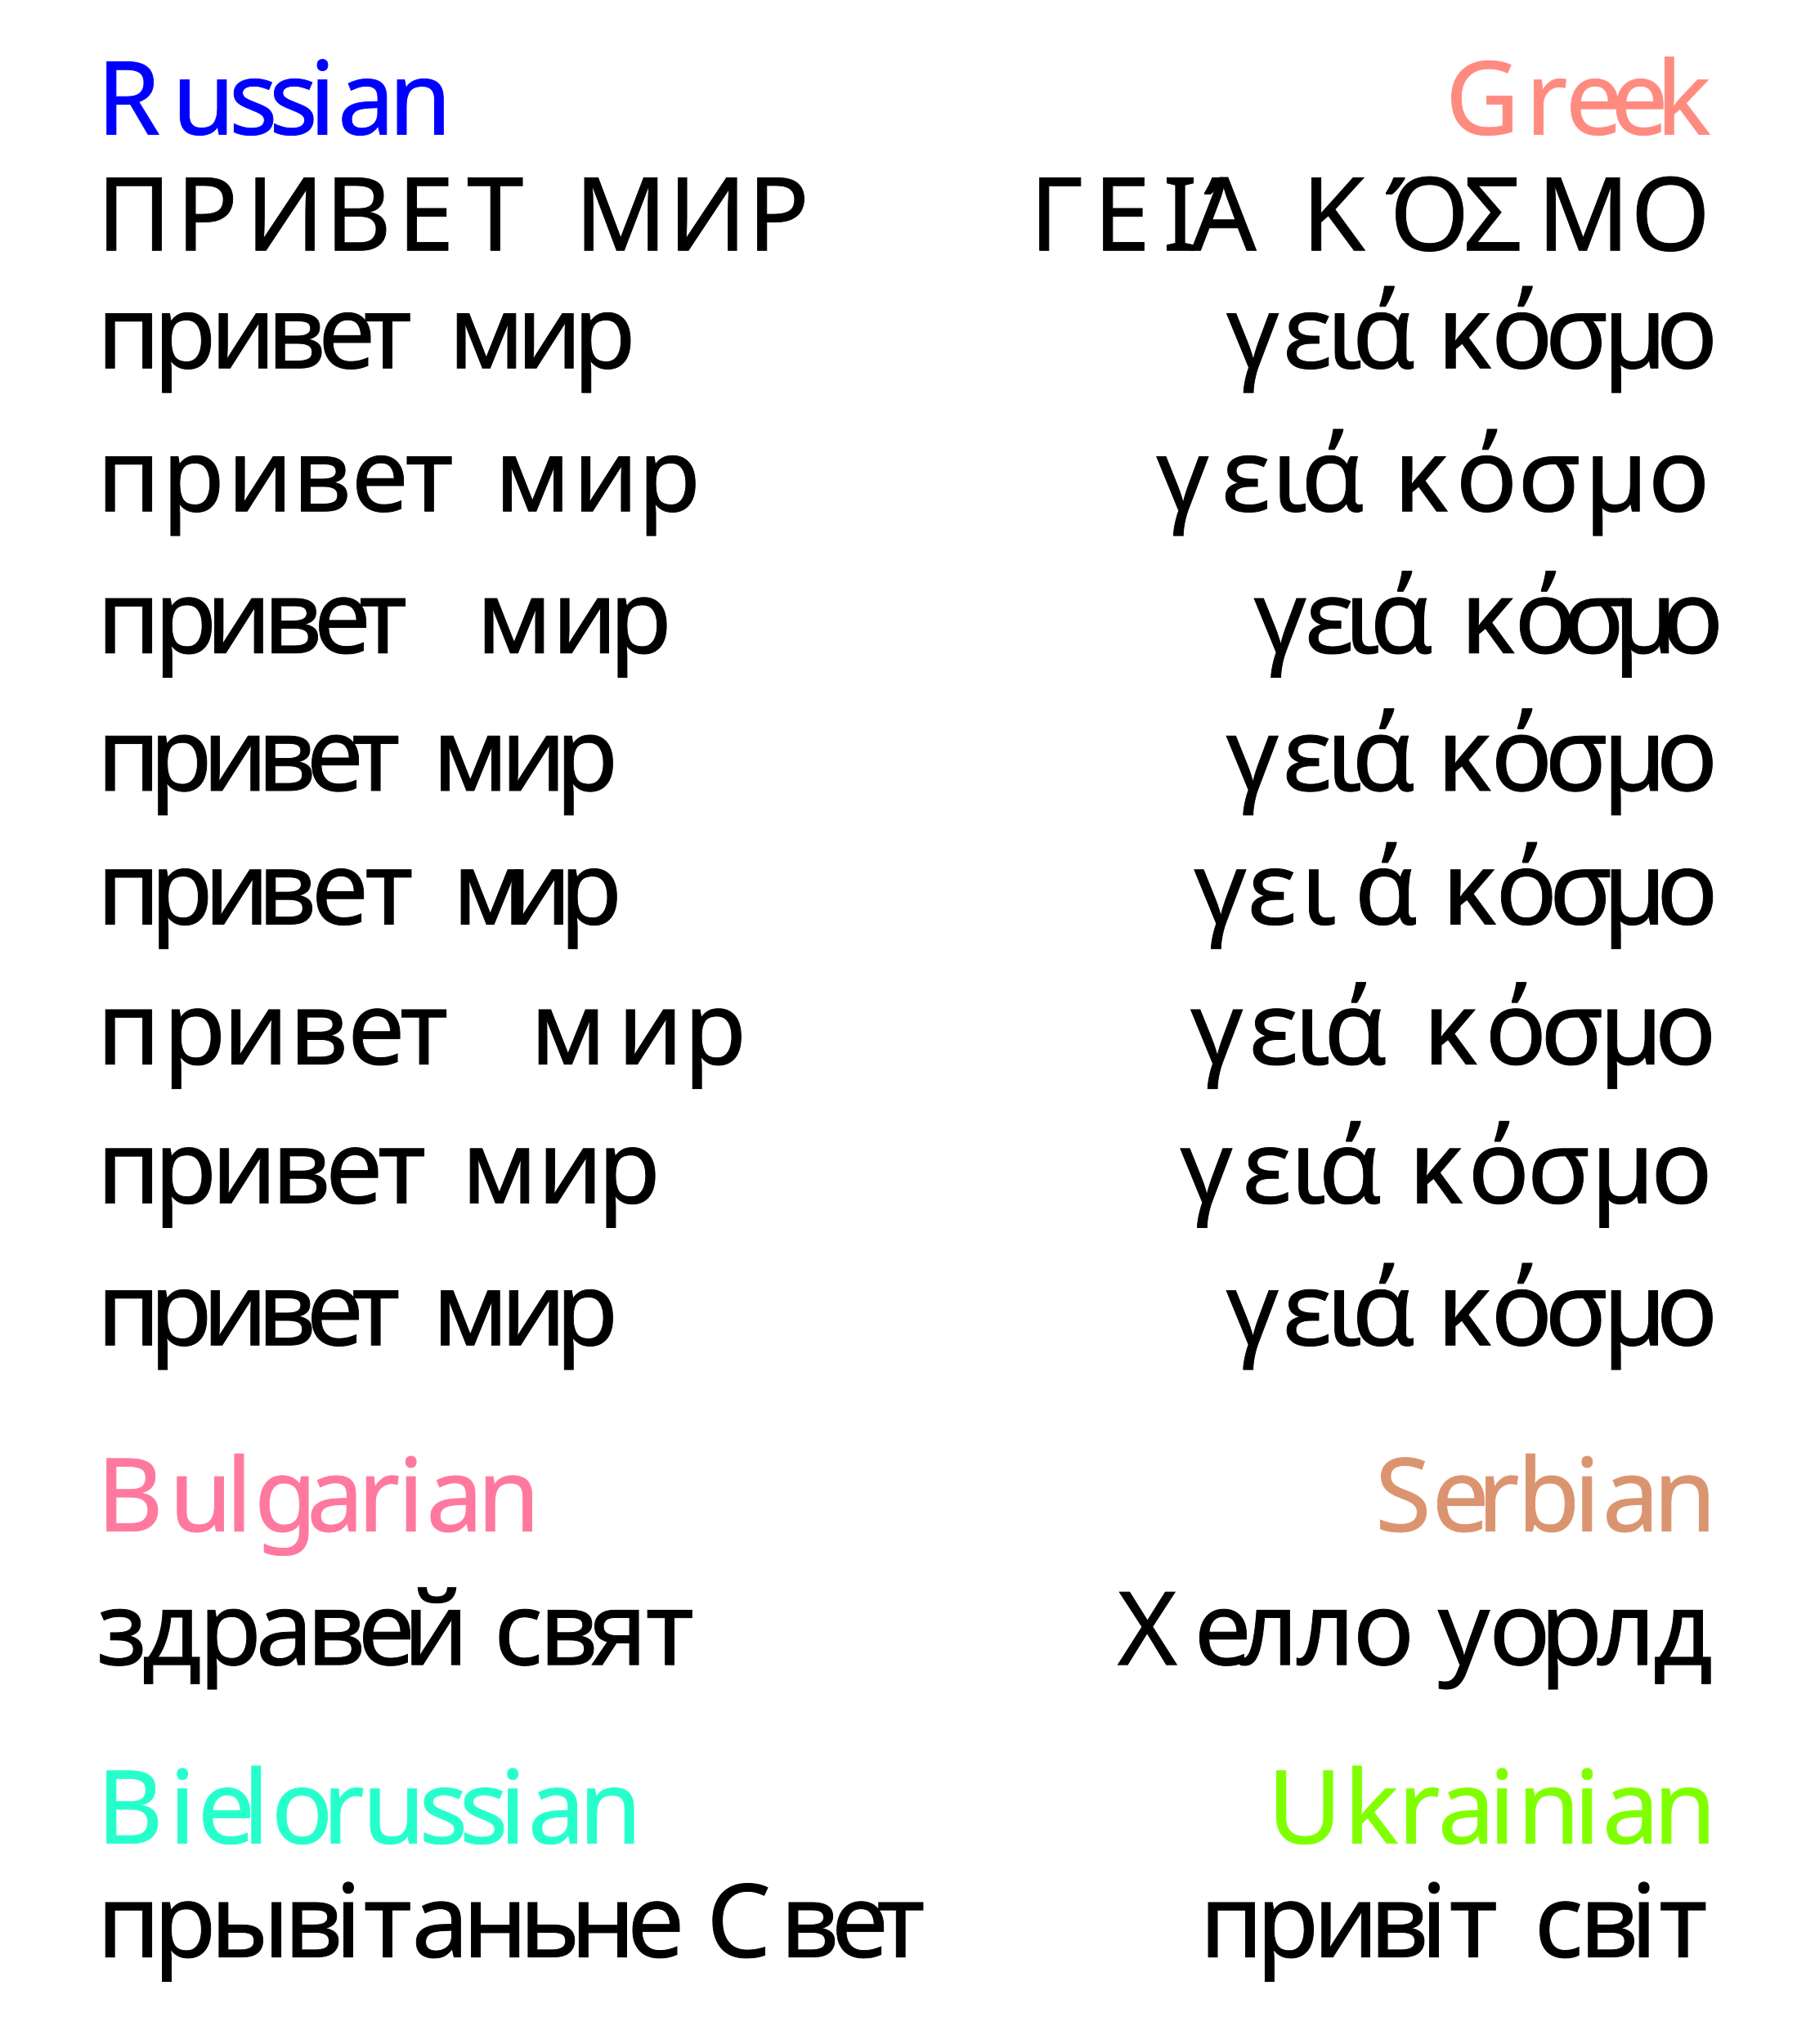
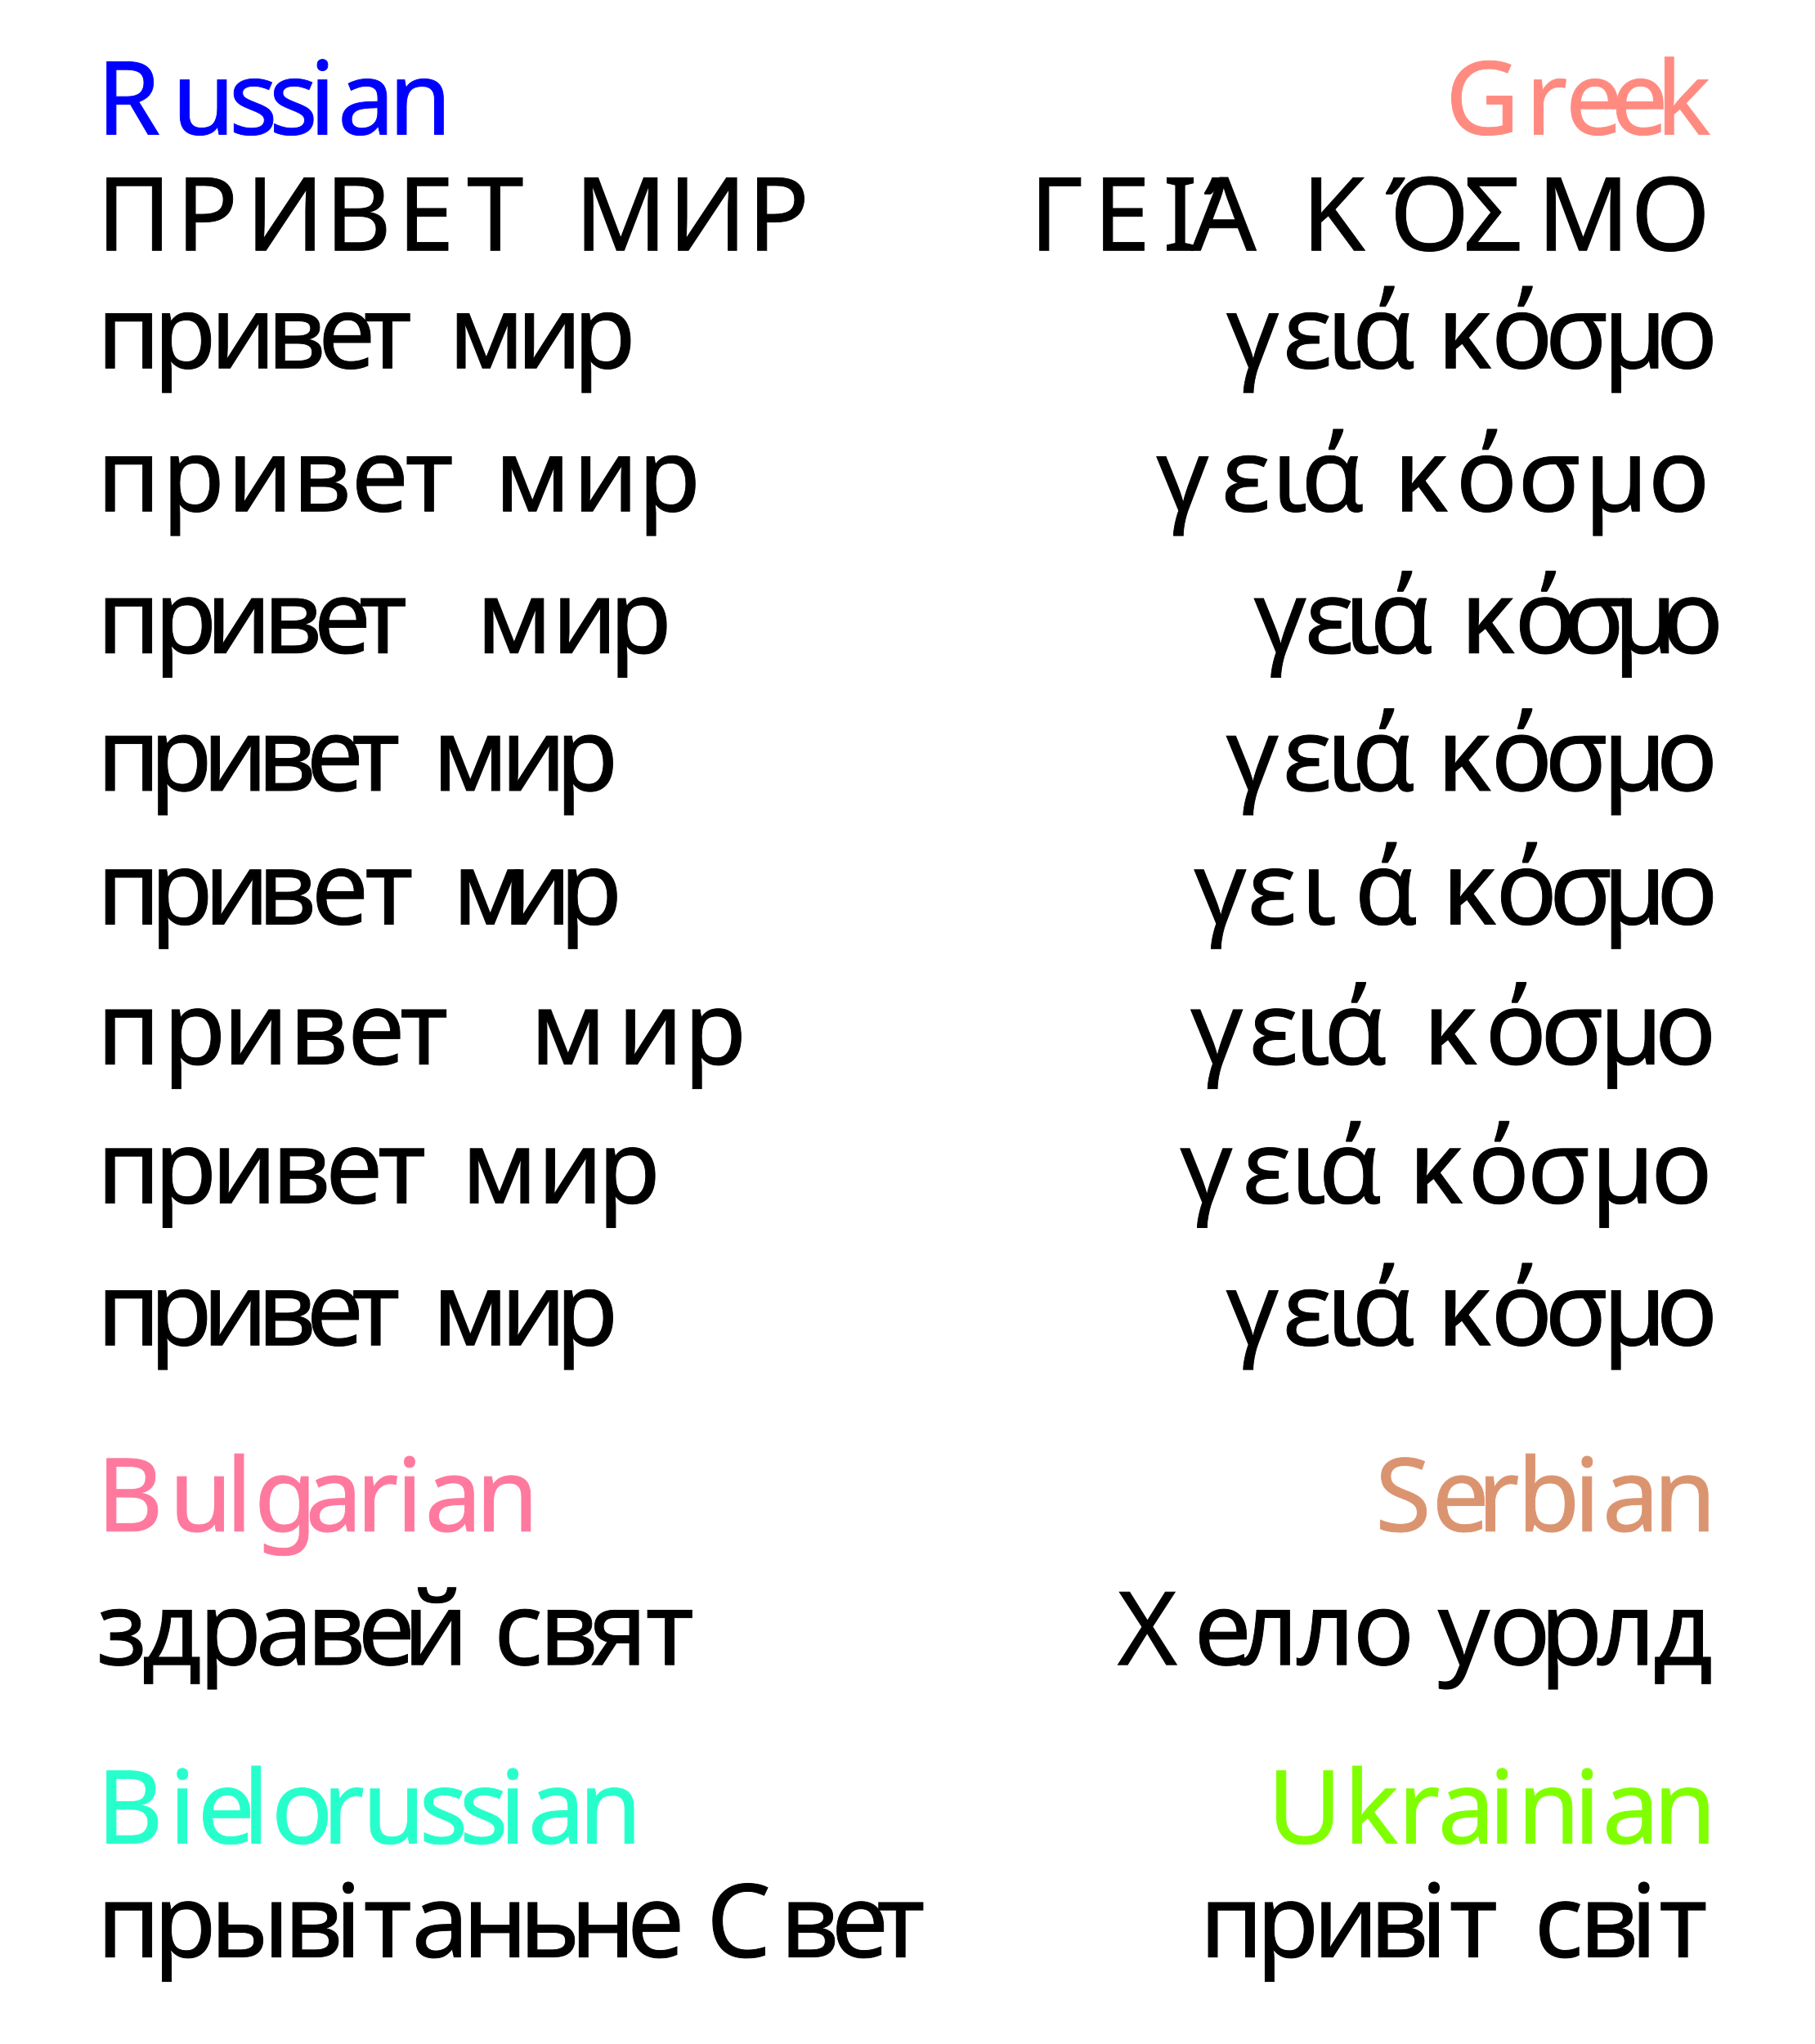
<svg xmlns="http://www.w3.org/2000/svg" width="237" height="267">
  <style type="text/css">
@font-face {
font-family: 'jlm_wnbx10';
src: url('fonts/jlm_wnbx10.ttf') format('truetype');
font-style: normal;
}
.jlm_wnbx10 {
font-family: 'jlm_wnbx10';
font-size: 133px;
}
@font-face {
font-family: 'jlm_wntt10';
src: url('fonts/jlm_wntt10.ttf') format('truetype');
font-style: normal;
}
.jlm_wntt10 {
font-family: 'jlm_wntt10';
font-size: 133px;
}
@font-face {
font-family: 'jlm_wnss10';
src: url('fonts/jlm_wnss10.ttf') format('truetype');
font-style: normal;
}
.jlm_wnss10 {
font-family: 'jlm_wnss10';
font-size: 133px;
}
@font-face {
font-family: 'jlm_fcmrpg';
src: url('fonts/jlm_fcmrpg.ttf') format('truetype');
font-style: normal;
}
.jlm_fcmrpg {
font-family: 'jlm_fcmrpg';
font-size: 133px;
}
@font-face {
font-family: 'jlm_fcmbipg';
src: url('fonts/jlm_fcmbipg.ttf') format('truetype');
font-style: normal;
}
.jlm_fcmbipg {
font-family: 'jlm_fcmbipg';
font-size: 133px;
}
@font-face {
font-family: 'jlm_fcsropg';
src: url('fonts/jlm_fcsropg.ttf') format('truetype');
font-style: normal;
}
.jlm_fcsropg {
font-family: 'jlm_fcsropg';
font-size: 133px;
}
@font-face {
font-family: 'jlm_cmr10';
src: url('fonts/jlm_cmr10.ttf') format('truetype');
font-style: normal;
}
.jlm_cmr10 {
font-family: 'jlm_cmr10';
font-size: 133px;
}
@font-face {
font-family: 'jlm_wnssbx10';
src: url('fonts/jlm_wnssbx10.ttf') format('truetype');
font-style: normal;
}
.jlm_wnssbx10 {
font-family: 'jlm_wnssbx10';
font-size: 133px;
}
@font-face {
font-family: 'jlm_wnbxti10';
src: url('fonts/jlm_wnbxti10.ttf') format('truetype');
font-style: normal;
}
.jlm_wnbxti10 {
font-family: 'jlm_wnbxti10';
font-size: 133px;
}
@font-face {
font-family: 'jlm_fctrpg';
src: url('fonts/jlm_fctrpg.ttf') format('truetype');
font-style: normal;
}
.jlm_fctrpg {
font-family: 'jlm_fctrpg';
font-size: 133px;
}
@font-face {
font-family: 'jlm_fcsrpg';
src: url('fonts/jlm_fcsrpg.ttf') format('truetype');
font-style: normal;
}
.jlm_fcsrpg {
font-family: 'jlm_fcsrpg';
font-size: 133px;
}
@font-face {
font-family: 'jlm_fcmripg';
src: url('fonts/jlm_fcmripg.ttf') format('truetype');
font-style: normal;
}
.jlm_fcmripg {
font-family: 'jlm_fcmripg';
font-size: 133px;
}
@font-face {
font-family: 'jlm_fcmbpg';
src: url('fonts/jlm_fcmbpg.ttf') format('truetype');
font-style: normal;
}
.jlm_fcmbpg {
font-family: 'jlm_fcmbpg';
font-size: 133px;
}
@font-face {
font-family: 'jlm_wnti10';
src: url('fonts/jlm_wnti10.ttf') format('truetype');
font-style: normal;
}
.jlm_wnti10 {
font-family: 'jlm_wnti10';
font-size: 133px;
}
@font-face {
font-family: 'jlm_wnr10';
src: url('fonts/jlm_wnr10.ttf') format('truetype');
font-style: normal;
}
.jlm_wnr10 {
font-family: 'jlm_wnr10';
font-size: 133px;
}
@font-face {
font-family: 'jlm_fcsbpg';
src: url('fonts/jlm_fcsbpg.ttf') format('truetype');
font-style: normal;
}
.jlm_fcsbpg {
font-family: 'jlm_fcsbpg';
font-size: 133px;
}
@font-face {
font-family: 'jlm_wnssi10';
src: url('fonts/jlm_wnssi10.ttf') format('truetype');
font-style: normal;
}
.jlm_wnssi10 {
font-family: 'jlm_wnssi10';
font-size: 133px;
}
</style>
  <g stroke="rgb(0,0,255)" fill="rgb(0,0,255)" stroke-width="1.0" stroke-miterlimit="10.0" stroke-linejoin="miter" stroke-linecap="square">
    <text class="jlm_cmr10" transform="matrix(0.1,0.0,0.0,0.1,12.66667,17.55556)">R</text>
    <text class="jlm_cmr10" transform="matrix(0.1,0.0,0.0,0.1,22.48151,17.55556)">u</text>
    <text class="jlm_cmr10" transform="matrix(0.1,0.0,0.0,0.1,29.88893,17.55556)">s</text>
    <text class="jlm_cmr10" transform="matrix(0.1,0.0,0.0,0.1,35.1482,17.55556)">s</text>
    <text class="jlm_cmr10" transform="matrix(0.1,0.0,0.0,0.1,40.40747,17.55556)">i</text>
    <text class="jlm_cmr10" transform="matrix(0.1,0.0,0.0,0.1,44.11119,17.55556)">a</text>
    <text class="jlm_cmr10" transform="matrix(0.1,0.0,0.0,0.1,50.77788,17.55556)">n</text>
  </g>
  <g stroke="rgb(255,138,128)" fill="rgb(255,138,128)" stroke-width="1.0" stroke-miterlimit="10.0" stroke-linejoin="miter" stroke-linecap="square">
    <text class="jlm_cmr10" transform="matrix(0.1,0.0,0.0,0.1,188.8158,17.55556)">G</text>
    <text class="jlm_cmr10" transform="matrix(0.1,0.0,0.0,0.1,199.2788,17.55556)">r</text>
    <text class="jlm_cmr10" transform="matrix(0.1,0.0,0.0,0.1,204.501,17.55556)">e</text>
    <text class="jlm_cmr10" transform="matrix(0.1,0.0,0.0,0.1,210.427,17.55556)">e</text>
    <text class="jlm_cmr10" transform="matrix(0.1,0.0,0.0,0.1,216.3529,17.55556)">k</text>
  </g>
  <g stroke="rgb(0,0,0)" fill="rgb(0,0,0)" stroke-width="1.0" stroke-miterlimit="10.0" stroke-linejoin="miter" stroke-linecap="square">
    <text class="jlm_wnr10" transform="matrix(0.1,0.0,0.0,0.1,12.66667,32.70963)">П</text>
    <text class="jlm_wnr10" transform="matrix(0.1,0.0,0.0,0.1,23.03708,32.70963)">Р</text>
    <text class="jlm_wnr10" transform="matrix(0.1,0.0,0.0,0.1,32.11117,32.70963)">И</text>
    <text class="jlm_wnr10" transform="matrix(0.1,0.0,0.0,0.1,42.48159,32.70963)">В</text>
    <text class="jlm_wnr10" transform="matrix(0.1,0.0,0.0,0.1,51.92607,32.70963)">Е</text>
    <text class="jlm_wnr10" transform="matrix(0.1,0.0,0.0,0.1,61.00016,32.70963)">Т</text>
    <text class="jlm_wnr10" transform="matrix(0.1,0.0,0.0,0.1,75.07426,32.70963)">М</text>
    <text class="jlm_wnr10" transform="matrix(0.1,0.0,0.0,0.1,87.29652,32.70963)">И</text>
    <text class="jlm_wnr10" transform="matrix(0.1,0.0,0.0,0.1,97.66693,32.70963)">Р</text>
    <text class="jlm_fcmrpg" transform="matrix(0.1,0.0,0.0,0.1,134.5189,32.70963)">Γ</text>
    <text class="jlm_fcmrpg" transform="matrix(0.1,0.0,0.0,0.1,142.8522,32.70963)">Ε</text>
    <text class="jlm_fcmrpg" transform="matrix(0.1,0.0,0.0,0.1,151.9188,32.70963)">Ι</text>
    <text class="jlm_fcmrpg" transform="matrix(0.1,0.0,0.0,0.1,157.1055,32.70963)">ʹ</text>
    <text class="jlm_cmr10" transform="matrix(0.1,0.0,0.0,0.1,155.6211,32.70963)">A</text>
    <text class="jlm_fcmrpg" transform="matrix(0.1,0.0,0.0,0.1,170.0655,32.70963)">Κ</text>
    <text class="jlm_fcmrpg" transform="matrix(0.1,0.0,0.0,0.1,180.8122,32.70963)">ʹ</text>
    <text class="jlm_fcmrpg" transform="matrix(0.1,0.0,0.0,0.1,181.55,32.70963)">Ο</text>
    <text class="jlm_fcmrpg" transform="matrix(0.1,0.0,0.0,0.1,191.1766,32.70963)">Σ</text>
    <text class="jlm_fcmrpg" transform="matrix(0.1,0.0,0.0,0.1,200.8033,32.70963)">Μ</text>
    <text class="jlm_fcmrpg" transform="matrix(0.1,0.0,0.0,0.1,213.0166,32.70963)">Ο</text>
    <text class="jlm_wnr10" transform="matrix(0.1,0.0,0.0,0.1,12.66667,48.09036)">п</text>
    <text class="jlm_wnr10" transform="matrix(0.1,0.0,0.0,0.1,20.07409,48.09036)">р</text>
    <text class="jlm_wnr10" transform="matrix(0.1,0.0,0.0,0.1,27.48152,48.09036)">и</text>
    <text class="jlm_wnr10" transform="matrix(0.1,0.0,0.0,0.1,34.88895,48.09036)">в</text>
    <text class="jlm_wnr10" transform="matrix(0.1,0.0,0.0,0.1,41.55564,48.09036)">е</text>
    <text class="jlm_wnr10" transform="matrix(0.1,0.0,0.0,0.1,47.48159,48.09036)">т</text>
    <text class="jlm_wnr10" transform="matrix(0.1,0.0,0.0,0.1,58.59273,48.09036)">м</text>
    <text class="jlm_wnr10" transform="matrix(0.1,0.0,0.0,0.1,67.48165,48.09036)">и</text>
    <text class="jlm_wnr10" transform="matrix(0.1,0.0,0.0,0.1,74.88908,48.09036)">р</text>
    <text class="jlm_fcmrpg" transform="matrix(0.1,0.0,0.0,0.1,160.1855,48.09036)">γ</text>
    <text class="jlm_fcmrpg" transform="matrix(0.1,0.0,0.0,0.1,167.5855,48.09036)">ε</text>
    <text class="jlm_fcmrpg" transform="matrix(0.1,0.0,0.0,0.1,173.3189,48.09036)">ι</text>
    <text class="jlm_fcmrpg" transform="matrix(0.1,0.0,0.0,0.1,176.6522,48.09036)">ά</text>
    <text class="jlm_fcmrpg" transform="matrix(0.1,0.0,0.0,0.1,187.7633,48.09036)">κ</text>
    <text class="jlm_fcmrpg" transform="matrix(0.1,0.0,0.0,0.1,194.8033,48.09036)">ό</text>
    <text class="jlm_fcmrpg" transform="matrix(0.1,0.0,0.0,0.1,201.8433,48.09036)">σ</text>
    <text class="jlm_fcmrpg" transform="matrix(0.1,0.0,0.0,0.1,209.43,48.09036)">μ</text>
    <text class="jlm_fcmrpg" transform="matrix(0.1,0.0,0.0,0.1,216.35,48.09036)">ο</text>
    <text class="jlm_wnbx10" transform="matrix(0.1,0.0,0.0,0.1,12.66667,66.77776)">п</text>
    <text class="jlm_wnbx10" transform="matrix(0.1,0.0,0.0,0.1,21.18514,66.77776)">р</text>
    <text class="jlm_wnbx10" transform="matrix(0.1,0.0,0.0,0.1,29.70361,66.77776)">и</text>
    <text class="jlm_wnbx10" transform="matrix(0.1,0.0,0.0,0.1,38.22209,66.77776)">в</text>
    <text class="jlm_wnbx10" transform="matrix(0.1,0.0,0.0,0.1,45.88871,66.77776)">е</text>
    <text class="jlm_wnbx10" transform="matrix(0.1,0.0,0.0,0.1,52.91647,66.77776)">т</text>
    <text class="jlm_wnbx10" transform="matrix(0.1,0.0,0.0,0.1,64.62013,66.77776)">м</text>
    <text class="jlm_wnbx10" transform="matrix(0.1,0.0,0.0,0.1,74.84231,66.77776)">и</text>
    <text class="jlm_wnbx10" transform="matrix(0.1,0.0,0.0,0.1,83.36078,66.77776)">р</text>
    <text class="jlm_fcmbpg" transform="matrix(0.1,0.0,0.0,0.1,151.0255,66.77776)">γ</text>
    <text class="jlm_fcmbpg" transform="matrix(0.1,0.0,0.0,0.1,159.5455,66.77776)">ε</text>
    <text class="jlm_fcmbpg" transform="matrix(0.1,0.0,0.0,0.1,166.1455,66.77776)">ι</text>
    <text class="jlm_fcmbpg" transform="matrix(0.1,0.0,0.0,0.1,169.9722,66.77776)">ά</text>
    <text class="jlm_fcmbpg" transform="matrix(0.1,0.0,0.0,0.1,182.0833,66.77776)">κ</text>
    <text class="jlm_fcmbpg" transform="matrix(0.1,0.0,0.0,0.1,190.1766,66.77776)">ό</text>
    <text class="jlm_fcmbpg" transform="matrix(0.1,0.0,0.0,0.1,198.27,66.77776)">σ</text>
    <text class="jlm_fcmbpg" transform="matrix(0.1,0.0,0.0,0.1,207.0033,66.77776)">μ</text>
    <text class="jlm_fcmbpg" transform="matrix(0.1,0.0,0.0,0.1,215.2966,66.77776)">ο</text>
    <text class="jlm_wnti10" transform="matrix(0.1,0.0,0.0,0.1,12.66667,85.30516)">п</text>
    <text class="jlm_wnti10" transform="matrix(0.1,0.0,0.0,0.1,20.16293,85.30516)">р</text>
    <text class="jlm_wnti10" transform="matrix(0.1,0.0,0.0,0.1,26.90956,85.30516)">и</text>
    <text class="jlm_wnti10" transform="matrix(0.1,0.0,0.0,0.1,34.40583,85.30516)">в</text>
    <text class="jlm_wnti10" transform="matrix(0.1,0.0,0.0,0.1,40.98208,85.30516)">е</text>
    <text class="jlm_wnti10" transform="matrix(0.1,0.0,0.0,0.1,46.87685,85.30516)">т</text>
    <text class="jlm_wnti10" transform="matrix(0.1,0.0,0.0,0.1,62.22496,85.30516)">м</text>
    <text class="jlm_wnti10" transform="matrix(0.1,0.0,0.0,0.1,72.10638,85.30516)">и</text>
    <text class="jlm_wnti10" transform="matrix(0.1,0.0,0.0,0.1,79.60265,85.30516)">р</text>
    <text class="jlm_fcmripg" transform="matrix(0.1,0.0,0.0,0.1,163.7722,85.30516)">γ</text>
    <text class="jlm_fcmripg" transform="matrix(0.1,0.0,0.0,0.1,170.4389,85.30516)">ε</text>
    <text class="jlm_fcmripg" transform="matrix(0.1,0.0,0.0,0.1,175.6255,85.30516)">ι</text>
    <text class="jlm_fcmripg" transform="matrix(0.1,0.0,0.0,0.1,178.9589,85.30516)">ά</text>
    <text class="jlm_fcmripg" transform="matrix(0.1,0.0,0.0,0.1,190.8033,85.30516)">κ</text>
    <text class="jlm_fcmripg" transform="matrix(0.1,0.0,0.0,0.1,197.8433,85.30516)">ό</text>
    <text class="jlm_fcmripg" transform="matrix(0.1,0.0,0.0,0.1,204.1366,85.30516)">σ</text>
    <text class="jlm_fcmripg" transform="matrix(0.1,0.0,0.0,0.1,210.8033,85.30516)">μ</text>
    <text class="jlm_fcmripg" transform="matrix(0.1,0.0,0.0,0.1,217.0967,85.30516)">ο</text>
    <text class="jlm_wnss10" transform="matrix(0.1,0.0,0.0,0.1,12.66667,103.2726)">п</text>
    <text class="jlm_wnss10" transform="matrix(0.1,0.0,0.0,0.1,19.55557,103.2726)">р</text>
    <text class="jlm_wnss10" transform="matrix(0.1,0.0,0.0,0.1,26.44448,103.2726)">и</text>
    <text class="jlm_wnss10" transform="matrix(0.1,0.0,0.0,0.1,33.61119,103.2726)">в</text>
    <text class="jlm_wnss10" transform="matrix(0.1,0.0,0.0,0.1,40.01861,103.2726)">е</text>
    <text class="jlm_wnss10" transform="matrix(0.1,0.0,0.0,0.1,45.94456,103.2726)">т</text>
    <text class="jlm_wnss10" transform="matrix(0.1,0.0,0.0,0.1,56.50013,103.2726)">м</text>
    <text class="jlm_wnss10" transform="matrix(0.1,0.0,0.0,0.1,65.42609,103.2726)">и</text>
    <text class="jlm_wnss10" transform="matrix(0.1,0.0,0.0,0.1,72.5928,103.2726)">р</text>
    <text class="jlm_fcsrpg" transform="matrix(0.1,0.0,0.0,0.1,160.1455,103.2726)">γ</text>
    <text class="jlm_fcsrpg" transform="matrix(0.1,0.0,0.0,0.1,167.5455,103.2726)">ε</text>
    <text class="jlm_fcsrpg" transform="matrix(0.1,0.0,0.0,0.1,173.2789,103.2726)">ι</text>
    <text class="jlm_fcsrpg" transform="matrix(0.1,0.0,0.0,0.1,176.6122,103.2726)">ά</text>
    <text class="jlm_fcsrpg" transform="matrix(0.1,0.0,0.0,0.1,187.7233,103.2726)">κ</text>
    <text class="jlm_fcsrpg" transform="matrix(0.1,0.0,0.0,0.1,194.7633,103.2726)">ό</text>
    <text class="jlm_fcsrpg" transform="matrix(0.1,0.0,0.0,0.1,201.8033,103.2726)">σ</text>
    <text class="jlm_fcsrpg" transform="matrix(0.1,0.0,0.0,0.1,209.39,103.2726)">μ</text>
    <text class="jlm_fcsrpg" transform="matrix(0.1,0.0,0.0,0.1,216.35,103.2726)">ο</text>
    <text class="jlm_wntt10" transform="matrix(0.1,0.0,0.0,0.1,12.66667,120.7333)">п</text>
    <text class="jlm_wntt10" transform="matrix(0.1,0.0,0.0,0.1,19.66661,120.7333)">р</text>
    <text class="jlm_wntt10" transform="matrix(0.1,0.0,0.0,0.1,26.66656,120.7333)">и</text>
    <text class="jlm_wntt10" transform="matrix(0.1,0.0,0.0,0.1,33.66651,120.7333)">в</text>
    <text class="jlm_wntt10" transform="matrix(0.1,0.0,0.0,0.1,40.66645,120.7333)">е</text>
    <text class="jlm_wntt10" transform="matrix(0.1,0.0,0.0,0.1,47.6664,120.7333)">т</text>
    <text class="jlm_wntt10" transform="matrix(0.1,0.0,0.0,0.1,59.1108,120.7333)">м</text>
    <text class="jlm_wntt10" transform="matrix(0.1,0.0,0.0,0.1,66.11075,120.7333)">и</text>
    <text class="jlm_wntt10" transform="matrix(0.1,0.0,0.0,0.1,73.1107,120.7333)">р</text>
    <text class="jlm_fctrpg" transform="matrix(0.1,0.0,0.0,0.1,155.9455,120.7333)">γ</text>
    <text class="jlm_fctrpg" transform="matrix(0.1,0.0,0.0,0.1,162.9455,120.7333)">ε</text>
    <text class="jlm_fctrpg" transform="matrix(0.1,0.0,0.0,0.1,169.9455,120.7333)">ι</text>
    <text class="jlm_fctrpg" transform="matrix(0.1,0.0,0.0,0.1,176.9455,120.7333)">ά</text>
    <text class="jlm_fctrpg" transform="matrix(0.1,0.0,0.0,0.1,188.39,120.7333)">κ</text>
    <text class="jlm_fctrpg" transform="matrix(0.1,0.0,0.0,0.1,195.39,120.7333)">ό</text>
    <text class="jlm_fctrpg" transform="matrix(0.1,0.0,0.0,0.1,202.39,120.7333)">σ</text>
    <text class="jlm_fctrpg" transform="matrix(0.1,0.0,0.0,0.1,209.39,120.7333)">μ</text>
    <text class="jlm_fctrpg" transform="matrix(0.1,0.0,0.0,0.1,216.39,120.7333)">ο</text>
    <text class="jlm_wnbxti10" transform="matrix(0.1,0.0,0.0,0.1,12.66667,139.0207)">п</text>
    <text class="jlm_wnbxti10" transform="matrix(0.1,0.0,0.0,0.1,21.33325,139.0207)">р</text>
    <text class="jlm_wnbxti10" transform="matrix(0.1,0.0,0.0,0.1,29.13613,139.0207)">и</text>
    <text class="jlm_wnbxti10" transform="matrix(0.1,0.0,0.0,0.1,37.80272,139.0207)">в</text>
    <text class="jlm_wnbxti10" transform="matrix(0.1,0.0,0.0,0.1,45.40931,139.0207)">е</text>
    <text class="jlm_wnbxti10" transform="matrix(0.1,0.0,0.0,0.1,52.23072,139.0207)">т</text>
    <text class="jlm_wnbxti10" transform="matrix(0.1,0.0,0.0,0.1,69.26764,139.0207)">м</text>
    <text class="jlm_wnbxti10" transform="matrix(0.1,0.0,0.0,0.1,80.68236,139.0207)">и</text>
    <text class="jlm_wnbxti10" transform="matrix(0.1,0.0,0.0,0.1,89.34895,139.0207)">р</text>
    <text class="jlm_fcmbipg" transform="matrix(0.1,0.0,0.0,0.1,155.4922,139.0207)">γ</text>
    <text class="jlm_fcmbipg" transform="matrix(0.1,0.0,0.0,0.1,163.1589,139.0207)">ε</text>
    <text class="jlm_fcmbipg" transform="matrix(0.1,0.0,0.0,0.1,169.1189,139.0207)">ι</text>
    <text class="jlm_fcmbipg" transform="matrix(0.1,0.0,0.0,0.1,172.9455,139.0207)">ά</text>
    <text class="jlm_fcmbipg" transform="matrix(0.1,0.0,0.0,0.1,185.91,139.0207)">κ</text>
    <text class="jlm_fcmbipg" transform="matrix(0.1,0.0,0.0,0.1,194.0033,139.0207)">ό</text>
    <text class="jlm_fcmbipg" transform="matrix(0.1,0.0,0.0,0.1,201.2433,139.0207)">σ</text>
    <text class="jlm_fcmbipg" transform="matrix(0.1,0.0,0.0,0.1,208.91,139.0207)">μ</text>
    <text class="jlm_fcmbipg" transform="matrix(0.1,0.0,0.0,0.1,216.15,139.0207)">ο</text>
    <text class="jlm_wnssbx10" transform="matrix(0.1,0.0,0.0,0.1,12.66667,157.1614)">п</text>
    <text class="jlm_wnssbx10" transform="matrix(0.1,0.0,0.0,0.1,20.14819,157.1614)">р</text>
    <text class="jlm_wnssbx10" transform="matrix(0.1,0.0,0.0,0.1,27.62971,157.1614)">и</text>
    <text class="jlm_wnssbx10" transform="matrix(0.1,0.0,0.0,0.1,35.51864,157.1614)">в</text>
    <text class="jlm_wnssbx10" transform="matrix(0.1,0.0,0.0,0.1,42.51868,157.1614)">е</text>
    <text class="jlm_wnssbx10" transform="matrix(0.1,0.0,0.0,0.1,49.33353,157.1614)">т</text>
    <text class="jlm_wnssbx10" transform="matrix(0.1,0.0,0.0,0.1,60.29655,157.1614)">м</text>
    <text class="jlm_wnssbx10" transform="matrix(0.1,0.0,0.0,0.1,70.22253,157.1614)">и</text>
    <text class="jlm_wnssbx10" transform="matrix(0.1,0.0,0.0,0.1,78.11146,157.1614)">р</text>
    <text class="jlm_fcsbpg" transform="matrix(0.1,0.0,0.0,0.1,154.1322,157.1614)">γ</text>
    <text class="jlm_fcsbpg" transform="matrix(0.1,0.0,0.0,0.1,162.2789,157.1614)">ε</text>
    <text class="jlm_fcsbpg" transform="matrix(0.1,0.0,0.0,0.1,168.5855,157.1614)">ι</text>
    <text class="jlm_fcsbpg" transform="matrix(0.1,0.0,0.0,0.1,172.2522,157.1614)">ά</text>
    <text class="jlm_fcsbpg" transform="matrix(0.1,0.0,0.0,0.1,184.03,157.1614)">κ</text>
    <text class="jlm_fcsbpg" transform="matrix(0.1,0.0,0.0,0.1,191.7633,157.1614)">ό</text>
    <text class="jlm_fcsbpg" transform="matrix(0.1,0.0,0.0,0.1,199.4966,157.1614)">σ</text>
    <text class="jlm_fcsbpg" transform="matrix(0.1,0.0,0.0,0.1,207.8433,157.1614)">μ</text>
    <text class="jlm_fcsbpg" transform="matrix(0.1,0.0,0.0,0.1,215.6567,157.1614)">ο</text>
    <text class="jlm_wnssi10" transform="matrix(0.1,0.0,0.0,0.1,12.66667,175.7155)">п</text>
    <text class="jlm_wnssi10" transform="matrix(0.1,0.0,0.0,0.1,19.55557,175.7155)">р</text>
    <text class="jlm_wnssi10" transform="matrix(0.1,0.0,0.0,0.1,26.44448,175.7155)">и</text>
    <text class="jlm_wnssi10" transform="matrix(0.1,0.0,0.0,0.1,33.61119,175.7155)">в</text>
    <text class="jlm_wnssi10" transform="matrix(0.1,0.0,0.0,0.1,40.01861,175.7155)">е</text>
    <text class="jlm_wnssi10" transform="matrix(0.1,0.0,0.0,0.1,45.94456,175.7155)">т</text>
    <text class="jlm_wnssi10" transform="matrix(0.1,0.0,0.0,0.1,56.50013,175.7155)">м</text>
    <text class="jlm_wnssi10" transform="matrix(0.1,0.0,0.0,0.1,65.42609,175.7155)">и</text>
    <text class="jlm_wnssi10" transform="matrix(0.1,0.0,0.0,0.1,72.5928,175.7155)">р</text>
    <text class="jlm_fcsropg" transform="matrix(0.1,0.0,0.0,0.1,160.1455,175.7155)">γ</text>
    <text class="jlm_fcsropg" transform="matrix(0.1,0.0,0.0,0.1,167.5455,175.7155)">ε</text>
    <text class="jlm_fcsropg" transform="matrix(0.1,0.0,0.0,0.1,173.2789,175.7155)">ι</text>
    <text class="jlm_fcsropg" transform="matrix(0.1,0.0,0.0,0.1,176.6122,175.7155)">ά</text>
    <text class="jlm_fcsropg" transform="matrix(0.1,0.0,0.0,0.1,187.7233,175.7155)">κ</text>
    <text class="jlm_fcsropg" transform="matrix(0.1,0.0,0.0,0.1,194.7633,175.7155)">ό</text>
    <text class="jlm_fcsropg" transform="matrix(0.1,0.0,0.0,0.1,201.8033,175.7155)">σ</text>
    <text class="jlm_fcsropg" transform="matrix(0.1,0.0,0.0,0.1,209.39,175.7155)">μ</text>
    <text class="jlm_fcsropg" transform="matrix(0.1,0.0,0.0,0.1,216.35,175.7155)">ο</text>
  </g>
  <g stroke="rgb(255,120,158)" fill="rgb(255,120,158)" stroke-width="1.0" stroke-miterlimit="10.0" stroke-linejoin="miter" stroke-linecap="square">
    <text class="jlm_cmr10" transform="matrix(0.1,0.0,0.0,0.1,12.66667,200.0162)">B</text>
    <text class="jlm_cmr10" transform="matrix(0.1,0.0,0.0,0.1,22.11115,200.0162)">u</text>
    <text class="jlm_cmr10" transform="matrix(0.1,0.0,0.0,0.1,29.51857,200.0162)">l</text>
    <text class="jlm_cmr10" transform="matrix(0.1,0.0,0.0,0.1,33.22229,200.0162)">g</text>
-     <text class="jlm_cmr10" transform="matrix(0.1,0.0,0.0,0.1,40.07416,200.0162)">a</text>
-     <text class="jlm_cmr10" transform="matrix(0.1,0.0,0.0,0.1,46.74085,200.0162)">r</text>
-     <text class="jlm_cmr10" transform="matrix(0.1,0.0,0.0,0.1,51.96309,200.0162)">i</text>
-     <text class="jlm_cmr10" transform="matrix(0.1,0.0,0.0,0.1,55.66681,200.0162)">a</text>
-     <text class="jlm_cmr10" transform="matrix(0.1,0.0,0.0,0.1,62.33351,200.0162)">n</text>
+     <text class="jlm_cmr10" transform="matrix(0.1,0.0,0.0,0.1,39.88899,200.0162)">a</text>
+     <text class="jlm_cmr10" transform="matrix(0.1,0.0,0.0,0.1,46.55568,200.0162)">r</text>
+     <text class="jlm_cmr10" transform="matrix(0.1,0.0,0.0,0.1,51.77792,200.0162)">i</text>
+     <text class="jlm_cmr10" transform="matrix(0.1,0.0,0.0,0.1,55.48164,200.0162)">a</text>
+     <text class="jlm_cmr10" transform="matrix(0.1,0.0,0.0,0.1,62.14834,200.0162)">n</text>
  </g>
  <g stroke="rgb(219,148,112)" fill="rgb(219,148,112)" stroke-width="1.0" stroke-miterlimit="10.0" stroke-linejoin="miter" stroke-linecap="square">
    <text class="jlm_cmr10" transform="matrix(0.1,0.0,0.0,0.1,179.6491,200.0162)">S</text>
    <text class="jlm_cmr10" transform="matrix(0.1,0.0,0.0,0.1,187.0565,200.0162)">e</text>
    <text class="jlm_cmr10" transform="matrix(0.1,0.0,0.0,0.1,192.9825,200.0162)">r</text>
    <text class="jlm_cmr10" transform="matrix(0.1,0.0,0.0,0.1,198.2047,200.0162)">b</text>
    <text class="jlm_cmr10" transform="matrix(0.1,0.0,0.0,0.1,205.6121,200.0162)">i</text>
    <text class="jlm_cmr10" transform="matrix(0.1,0.0,0.0,0.1,209.3159,200.0162)">a</text>
    <text class="jlm_cmr10" transform="matrix(0.1,0.0,0.0,0.1,215.9826,200.0162)">n</text>
  </g>
  <g stroke="rgb(0,0,0)" fill="rgb(0,0,0)" stroke-width="1.0" stroke-miterlimit="10.0" stroke-linejoin="miter" stroke-linecap="square">
    <text class="jlm_wnr10" transform="matrix(0.1,0.0,0.0,0.1,12.66667,217.4606)">з</text>
    <text class="jlm_wnr10" transform="matrix(0.1,0.0,0.0,0.1,18.59261,217.4606)">д</text>
    <text class="jlm_wnr10" transform="matrix(0.1,0.0,0.0,0.1,26.00004,217.4606)">р</text>
    <text class="jlm_wnr10" transform="matrix(0.1,0.0,0.0,0.1,33.40747,217.4606)">а</text>
    <text class="jlm_wnr10" transform="matrix(0.1,0.0,0.0,0.1,40.07416,217.4606)">в</text>
    <text class="jlm_wnr10" transform="matrix(0.1,0.0,0.0,0.1,46.74085,217.4606)">е</text>
    <text class="jlm_wnr10" transform="matrix(0.1,0.0,0.0,0.1,52.6668,217.4606)">й</text>
    <text class="jlm_wnr10" transform="matrix(0.1,0.0,0.0,0.1,64.51868,217.4606)">с</text>
    <text class="jlm_wnr10" transform="matrix(0.1,0.0,0.0,0.1,70.44463,217.4606)">в</text>
    <text class="jlm_wnr10" transform="matrix(0.1,0.0,0.0,0.1,77.11132,217.4606)">я</text>
    <text class="jlm_wnr10" transform="matrix(0.1,0.0,0.0,0.1,84.33357,217.4606)">т</text>
    <text class="jlm_wnr10" transform="matrix(0.1,0.0,0.0,0.1,145.9823,217.4606)">Х</text>
    <text class="jlm_wnr10" transform="matrix(0.1,0.0,0.0,0.1,155.9824,217.4606)">е</text>
    <text class="jlm_wnr10" transform="matrix(0.1,0.0,0.0,0.1,161.9083,217.4606)">л</text>
    <text class="jlm_wnr10" transform="matrix(0.1,0.0,0.0,0.1,169.3157,217.4606)">л</text>
    <text class="jlm_wnr10" transform="matrix(0.1,0.0,0.0,0.1,176.7232,217.4606)">о</text>
    <text class="jlm_wnr10" transform="matrix(0.1,0.0,0.0,0.1,187.8343,217.4606)">у</text>
    <text class="jlm_wnr10" transform="matrix(0.1,0.0,0.0,0.1,194.501,217.4606)">о</text>
    <text class="jlm_wnr10" transform="matrix(0.1,0.0,0.0,0.1,201.1677,217.4606)">р</text>
    <text class="jlm_wnr10" transform="matrix(0.1,0.0,0.0,0.1,208.5751,217.4606)">л</text>
    <text class="jlm_wnr10" transform="matrix(0.1,0.0,0.0,0.1,215.9826,217.4606)">д</text>
  </g>
  <g stroke="rgb(38,255,204)" fill="rgb(38,255,204)" stroke-width="1.0" stroke-miterlimit="10.0" stroke-linejoin="miter" stroke-linecap="square">
    <text class="jlm_cmr10" transform="matrix(0.1,0.0,0.0,0.1,12.66667,240.794)">B</text>
    <text class="jlm_cmr10" transform="matrix(0.1,0.0,0.0,0.1,22.11115,240.794)">i</text>
    <text class="jlm_cmr10" transform="matrix(0.1,0.0,0.0,0.1,25.81487,240.794)">e</text>
    <text class="jlm_cmr10" transform="matrix(0.1,0.0,0.0,0.1,31.74081,240.794)">l</text>
    <text class="jlm_cmr10" transform="matrix(0.1,0.0,0.0,0.1,35.44453,240.794)">o</text>
    <text class="jlm_cmr10" transform="matrix(0.1,0.0,0.0,0.1,42.11122,240.794)">r</text>
    <text class="jlm_cmr10" transform="matrix(0.1,0.0,0.0,0.1,47.33347,240.794)">u</text>
    <text class="jlm_cmr10" transform="matrix(0.1,0.0,0.0,0.1,54.74089,240.794)">s</text>
    <text class="jlm_cmr10" transform="matrix(0.1,0.0,0.0,0.1,60.00016,240.794)">s</text>
    <text class="jlm_cmr10" transform="matrix(0.1,0.0,0.0,0.1,65.25943,240.794)">i</text>
    <text class="jlm_cmr10" transform="matrix(0.1,0.0,0.0,0.1,68.96315,240.794)">a</text>
    <text class="jlm_cmr10" transform="matrix(0.1,0.0,0.0,0.1,75.62984,240.794)">n</text>
  </g>
  <g stroke="rgb(128,255,0)" fill="rgb(128,255,0)" stroke-width="1.0" stroke-miterlimit="10.0" stroke-linejoin="miter" stroke-linecap="square">
    <text class="jlm_cmr10" transform="matrix(0.1,0.0,0.0,0.1,165.575,240.794)">U</text>
    <text class="jlm_cmr10" transform="matrix(0.1,0.0,0.0,0.1,175.575,240.794)">k</text>
    <text class="jlm_cmr10" transform="matrix(0.1,0.0,0.0,0.1,182.6121,240.794)">r</text>
    <text class="jlm_cmr10" transform="matrix(0.1,0.0,0.0,0.1,187.8343,240.794)">a</text>
    <text class="jlm_cmr10" transform="matrix(0.1,0.0,0.0,0.1,194.501,240.794)">i</text>
    <text class="jlm_cmr10" transform="matrix(0.1,0.0,0.0,0.1,198.2047,240.794)">n</text>
    <text class="jlm_cmr10" transform="matrix(0.1,0.0,0.0,0.1,205.6121,240.794)">i</text>
    <text class="jlm_cmr10" transform="matrix(0.1,0.0,0.0,0.1,209.3159,240.794)">a</text>
    <text class="jlm_cmr10" transform="matrix(0.1,0.0,0.0,0.1,215.9826,240.794)">n</text>
  </g>
  <g stroke="rgb(0,0,0)" fill="rgb(0,0,0)" stroke-width="1.0" stroke-miterlimit="10.0" stroke-linejoin="miter" stroke-linecap="square">
    <text class="jlm_wnr10" transform="matrix(0.1,0.0,0.0,0.1,12.66667,255.6458)">п</text>
    <text class="jlm_wnr10" transform="matrix(0.1,0.0,0.0,0.1,20.07409,255.6458)">р</text>
    <text class="jlm_wnr10" transform="matrix(0.1,0.0,0.0,0.1,27.48152,255.6458)">ы</text>
    <text class="jlm_wnr10" transform="matrix(0.1,0.0,0.0,0.1,37.11117,255.6458)">в</text>
    <text class="jlm_wnr10" transform="matrix(0.1,0.0,0.0,0.1,43.77787,255.6458)">і</text>
    <text class="jlm_wnr10" transform="matrix(0.1,0.0,0.0,0.1,47.48159,255.6458)">т</text>
    <text class="jlm_wnr10" transform="matrix(0.1,0.0,0.0,0.1,53.77789,255.6458)">а</text>
    <text class="jlm_wnr10" transform="matrix(0.1,0.0,0.0,0.1,60.44459,255.6458)">н</text>
    <text class="jlm_wnr10" transform="matrix(0.1,0.0,0.0,0.1,67.85201,255.6458)">ь</text>
    <text class="jlm_wnr10" transform="matrix(0.1,0.0,0.0,0.1,74.51871,255.6458)">н</text>
    <text class="jlm_wnr10" transform="matrix(0.1,0.0,0.0,0.1,81.92613,255.6458)">е</text>
    <text class="jlm_wnr10" transform="matrix(0.1,0.0,0.0,0.1,92.29653,255.6458)">С</text>
    <text class="jlm_wnr10" transform="matrix(0.1,0.0,0.0,0.1,101.9262,255.6458)">в</text>
    <text class="jlm_wnr10" transform="matrix(0.1,0.0,0.0,0.1,108.5929,255.6458)">е</text>
    <text class="jlm_wnr10" transform="matrix(0.1,0.0,0.0,0.1,114.5188,255.6458)">т</text>
    <text class="jlm_wnr10" transform="matrix(0.1,0.0,0.0,0.1,156.7231,255.6458)">п</text>
    <text class="jlm_wnr10" transform="matrix(0.1,0.0,0.0,0.1,164.1305,255.6458)">р</text>
    <text class="jlm_wnr10" transform="matrix(0.1,0.0,0.0,0.1,171.5379,255.6458)">и</text>
    <text class="jlm_wnr10" transform="matrix(0.1,0.0,0.0,0.1,178.9454,255.6458)">в</text>
    <text class="jlm_wnr10" transform="matrix(0.1,0.0,0.0,0.1,185.6121,255.6458)">і</text>
    <text class="jlm_wnr10" transform="matrix(0.1,0.0,0.0,0.1,189.3158,255.6458)">т</text>
    <text class="jlm_wnr10" transform="matrix(0.1,0.0,0.0,0.1,200.4269,255.6458)">с</text>
    <text class="jlm_wnr10" transform="matrix(0.1,0.0,0.0,0.1,206.3529,255.6458)">в</text>
    <text class="jlm_wnr10" transform="matrix(0.1,0.0,0.0,0.1,213.0196,255.6458)">і</text>
    <text class="jlm_wnr10" transform="matrix(0.1,0.0,0.0,0.1,216.7233,255.6458)">т</text>
  </g>
</svg>
